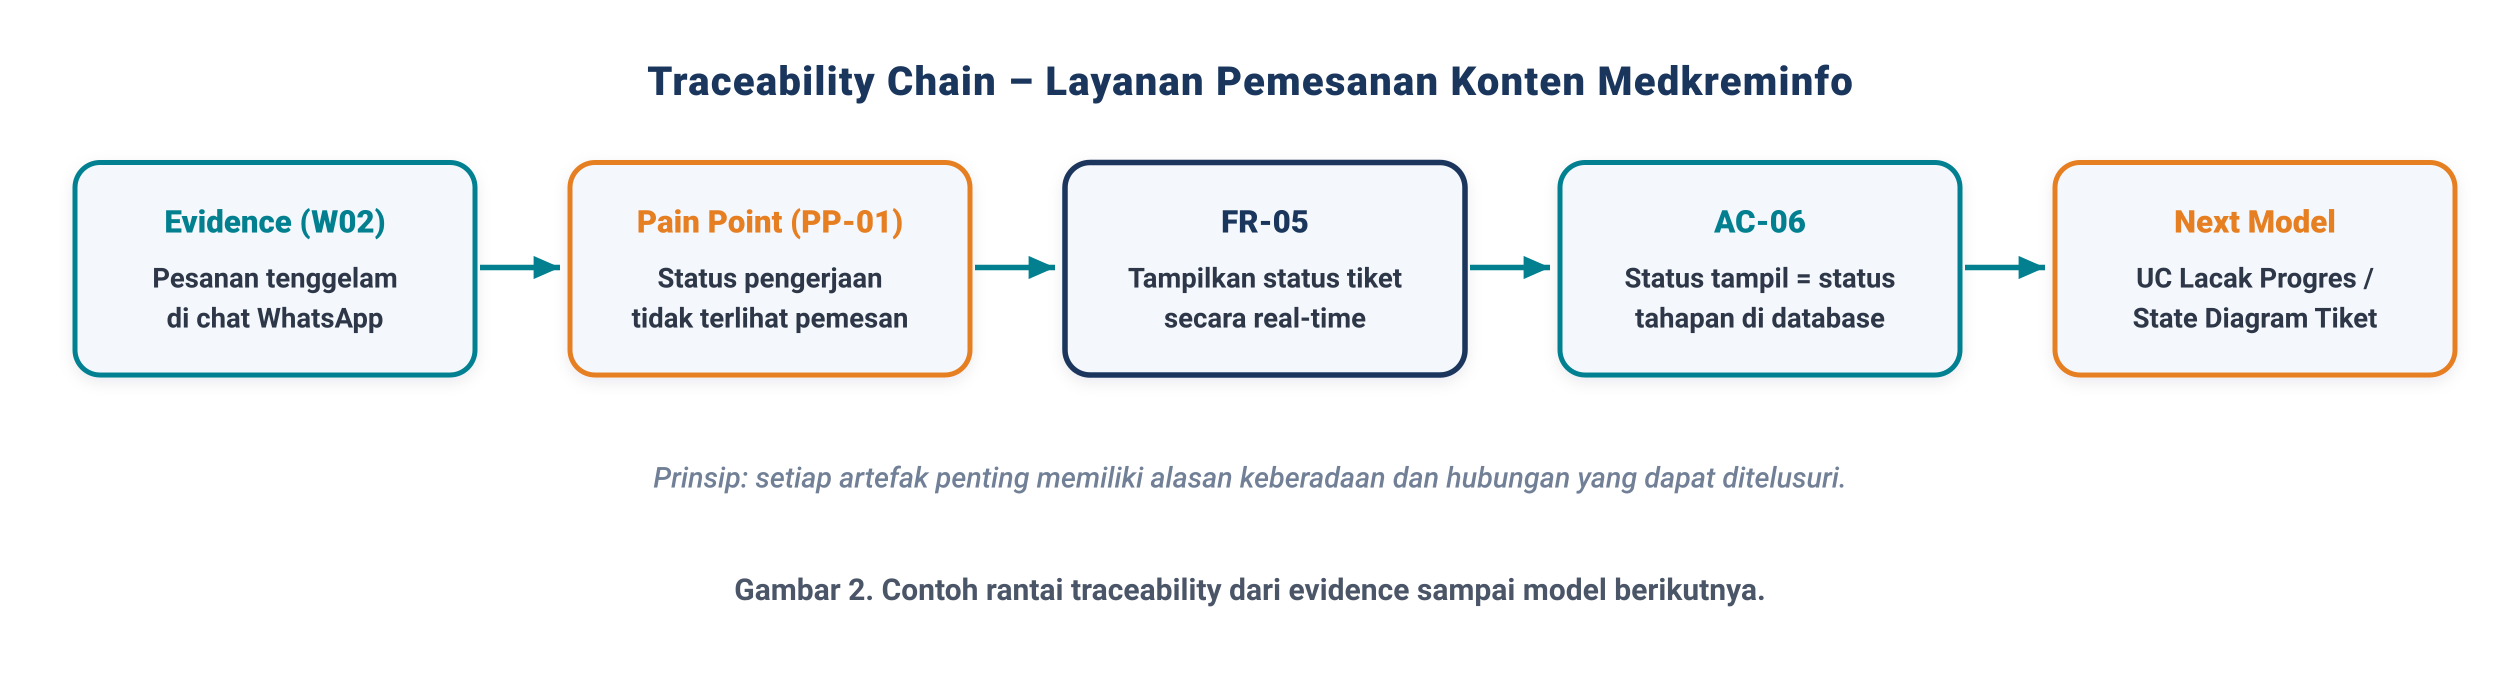
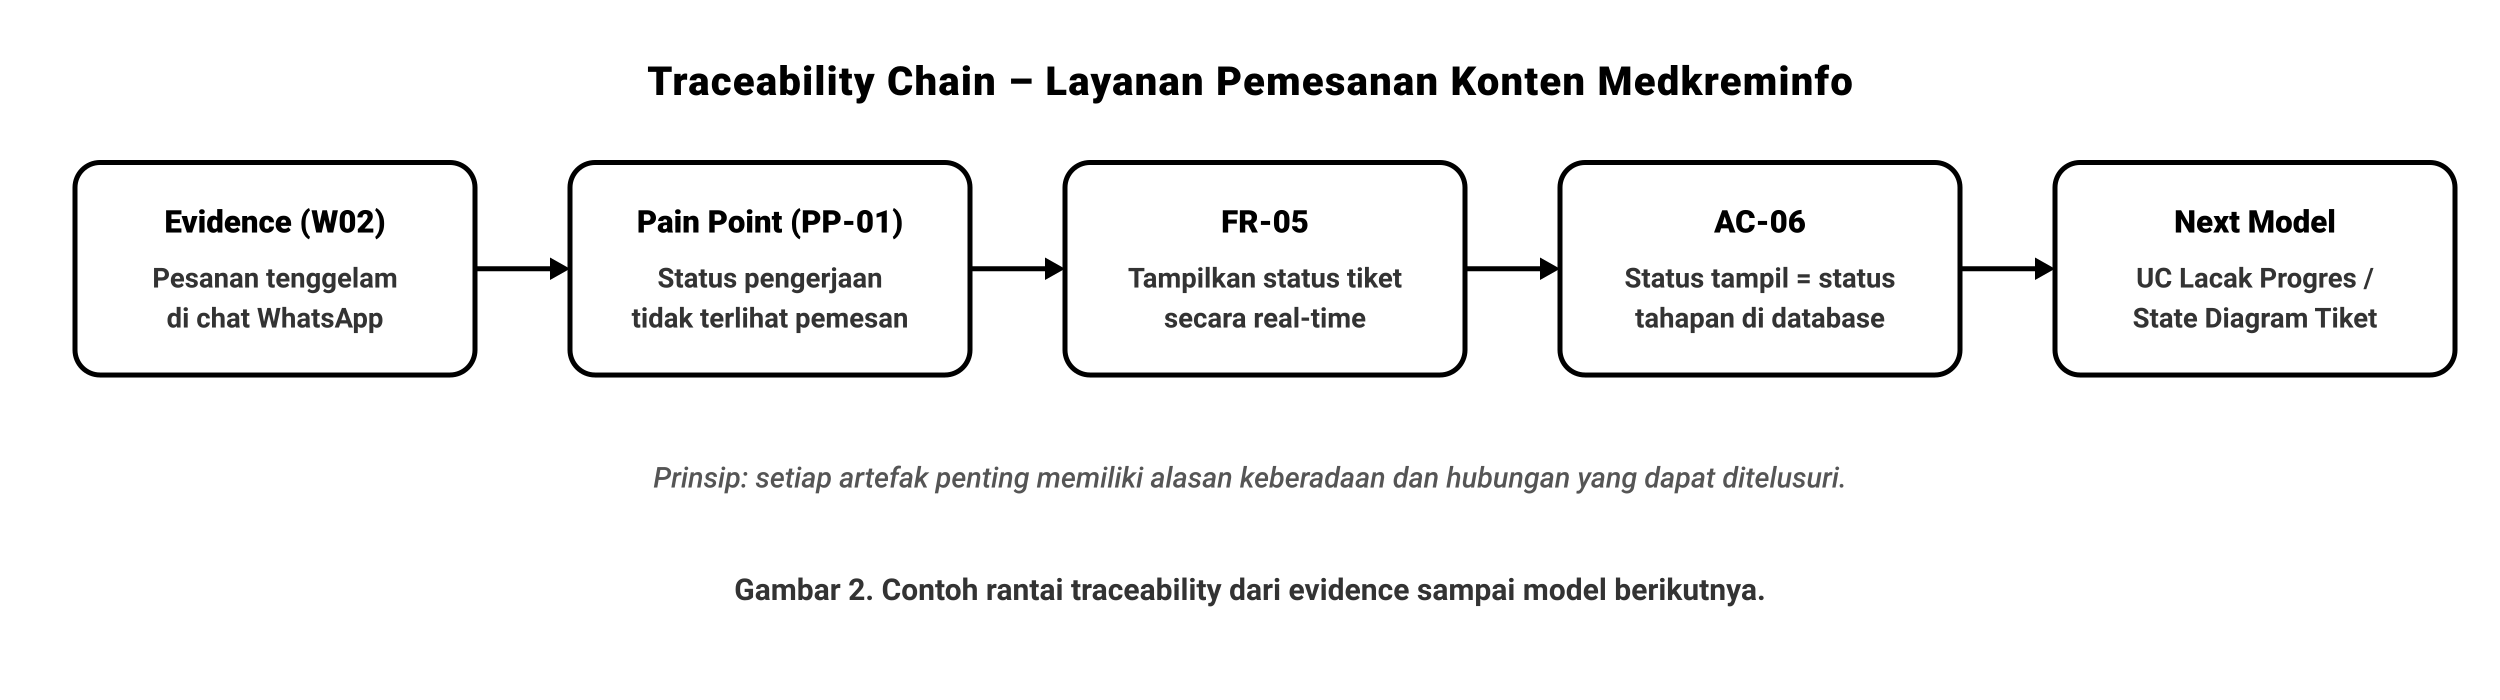
<svg xmlns="http://www.w3.org/2000/svg" viewBox="0 0 1000 280" width="100%" height="100%">
-   <defs>
-     <marker id="arrow" viewBox="0 0 10 10" refX="8" refY="5" markerWidth="6" markerHeight="6" orient="auto-start-reverse">
-       <path d="M 0 1.5 L 8 5 L 0 8.5 z" fill="#028090" />
-     </marker>
-     <filter id="shadow" x="-5%" y="-5%" width="110%" height="115%" filterUnits="userSpaceOnUse">
-       <feDropShadow dx="0" dy="2" stdDeviation="3" flood-color="#0F2438" flood-opacity="0.08" />
-     </filter>
-   </defs>
  <rect width="1000" height="280" fill="#FFFFFF" />
-   <text x="500" y="38" font-family="'Segoe UI', Roboto, Helvetica, Arial, sans-serif" font-size="16" font-weight="800" fill="#1A365D" text-anchor="middle" letter-spacing="0.5">
+   <text x="500" y="38" font-family="'Segoe UI', -apple-system, BlinkMacSystemFont, Roboto, Helvetica, Arial, sans-serif" font-size="16" font-weight="800" fill="#000000" text-anchor="middle" letter-spacing="0.5">
    Traceability Chain – Layanan Pemesanan Konten Medkreminfo
  </text>
  <g transform="translate(30, 65)">
-     <rect width="160" height="85" rx="10" fill="#F4F8FC" stroke="#028090" stroke-width="2" filter="url(#shadow)" />
-     <text x="80" y="28" font-family="'Segoe UI', Roboto, Helvetica, Arial, sans-serif" font-size="12.5" font-weight="800" fill="#028090" text-anchor="middle">
+     <rect width="160" height="85" rx="10" fill="#FFFFFF" stroke="#000000" stroke-width="2" />
+     <text x="80" y="28" font-family="'Segoe UI', -apple-system, BlinkMacSystemFont, Roboto, Helvetica, Arial, sans-serif" font-size="12.5" font-weight="800" fill="#000000" text-anchor="middle">
      Evidence (W02)
    </text>
-     <text x="80" y="50" font-family="'Segoe UI', Roboto, Helvetica, Arial, sans-serif" font-size="11" font-weight="600" fill="#2D3748" text-anchor="middle">
+     <text x="80" y="50" font-family="'Segoe UI', -apple-system, BlinkMacSystemFont, Roboto, Helvetica, Arial, sans-serif" font-size="11" font-weight="600" fill="#333333" text-anchor="middle">
      Pesanan tenggelam
    </text>
-     <text x="80" y="66" font-family="'Segoe UI', Roboto, Helvetica, Arial, sans-serif" font-size="11" font-weight="600" fill="#2D3748" text-anchor="middle">
+     <text x="80" y="66" font-family="'Segoe UI', -apple-system, BlinkMacSystemFont, Roboto, Helvetica, Arial, sans-serif" font-size="11" font-weight="600" fill="#333333" text-anchor="middle">
      di chat WhatsApp
    </text>
  </g>
-   <line x1="192" y1="107" x2="224" y2="107" stroke="#028090" stroke-width="2.2" marker-end="url(#arrow)" />
+   <line x1="190" y1="107.5" x2="220" y2="107.5" stroke="#000000" stroke-width="2" />
+   <polygon points="220,103 228,107.5 220,112" fill="#000000" />
  <g transform="translate(228, 65)">
-     <rect width="160" height="85" rx="10" fill="#F4F8FC" stroke="#E67E22" stroke-width="2" filter="url(#shadow)" />
-     <text x="80" y="28" font-family="'Segoe UI', Roboto, Helvetica, Arial, sans-serif" font-size="12.5" font-weight="800" fill="#E67E22" text-anchor="middle">
+     <rect width="160" height="85" rx="10" fill="#FFFFFF" stroke="#000000" stroke-width="2" />
+     <text x="80" y="28" font-family="'Segoe UI', -apple-system, BlinkMacSystemFont, Roboto, Helvetica, Arial, sans-serif" font-size="12.5" font-weight="800" fill="#000000" text-anchor="middle">
      Pain Point (PP-01)
    </text>
-     <text x="80" y="50" font-family="'Segoe UI', Roboto, Helvetica, Arial, sans-serif" font-size="11" font-weight="600" fill="#2D3748" text-anchor="middle">
+     <text x="80" y="50" font-family="'Segoe UI', -apple-system, BlinkMacSystemFont, Roboto, Helvetica, Arial, sans-serif" font-size="11" font-weight="600" fill="#333333" text-anchor="middle">
      Status pengerjaan
    </text>
-     <text x="80" y="66" font-family="'Segoe UI', Roboto, Helvetica, Arial, sans-serif" font-size="11" font-weight="600" fill="#2D3748" text-anchor="middle">
+     <text x="80" y="66" font-family="'Segoe UI', -apple-system, BlinkMacSystemFont, Roboto, Helvetica, Arial, sans-serif" font-size="11" font-weight="600" fill="#333333" text-anchor="middle">
      tidak terlihat pemesan
    </text>
  </g>
-   <line x1="390" y1="107" x2="422" y2="107" stroke="#028090" stroke-width="2.2" marker-end="url(#arrow)" />
+   <line x1="388" y1="107.5" x2="418" y2="107.5" stroke="#000000" stroke-width="2" />
+   <polygon points="418,103 426,107.5 418,112" fill="#000000" />
  <g transform="translate(426, 65)">
-     <rect width="160" height="85" rx="10" fill="#F4F8FC" stroke="#1A365D" stroke-width="2.2" filter="url(#shadow)" />
-     <text x="80" y="28" font-family="'Segoe UI', Roboto, Helvetica, Arial, sans-serif" font-size="12.5" font-weight="800" fill="#1A365D" text-anchor="middle">
+     <rect width="160" height="85" rx="10" fill="#FFFFFF" stroke="#000000" stroke-width="2" />
+     <text x="80" y="28" font-family="'Segoe UI', -apple-system, BlinkMacSystemFont, Roboto, Helvetica, Arial, sans-serif" font-size="12.5" font-weight="800" fill="#000000" text-anchor="middle">
      FR-05
    </text>
-     <text x="80" y="50" font-family="'Segoe UI', Roboto, Helvetica, Arial, sans-serif" font-size="11" font-weight="600" fill="#2D3748" text-anchor="middle">
+     <text x="80" y="50" font-family="'Segoe UI', -apple-system, BlinkMacSystemFont, Roboto, Helvetica, Arial, sans-serif" font-size="11" font-weight="600" fill="#333333" text-anchor="middle">
      Tampilkan status tiket
    </text>
-     <text x="80" y="66" font-family="'Segoe UI', Roboto, Helvetica, Arial, sans-serif" font-size="11" font-weight="600" fill="#2D3748" text-anchor="middle">
+     <text x="80" y="66" font-family="'Segoe UI', -apple-system, BlinkMacSystemFont, Roboto, Helvetica, Arial, sans-serif" font-size="11" font-weight="600" fill="#333333" text-anchor="middle">
      secara real-time
    </text>
  </g>
-   <line x1="588" y1="107" x2="620" y2="107" stroke="#028090" stroke-width="2.2" marker-end="url(#arrow)" />
+   <line x1="586" y1="107.5" x2="616" y2="107.5" stroke="#000000" stroke-width="2" />
+   <polygon points="616,103 624,107.5 616,112" fill="#000000" />
  <g transform="translate(624, 65)">
-     <rect width="160" height="85" rx="10" fill="#F4F8FC" stroke="#028090" stroke-width="2" filter="url(#shadow)" />
-     <text x="80" y="28" font-family="'Segoe UI', Roboto, Helvetica, Arial, sans-serif" font-size="12.5" font-weight="800" fill="#028090" text-anchor="middle">
+     <rect width="160" height="85" rx="10" fill="#FFFFFF" stroke="#000000" stroke-width="2" />
+     <text x="80" y="28" font-family="'Segoe UI', -apple-system, BlinkMacSystemFont, Roboto, Helvetica, Arial, sans-serif" font-size="12.5" font-weight="800" fill="#000000" text-anchor="middle">
      AC-06
    </text>
-     <text x="80" y="50" font-family="'Segoe UI', Roboto, Helvetica, Arial, sans-serif" font-size="11" font-weight="600" fill="#2D3748" text-anchor="middle">
+     <text x="80" y="50" font-family="'Segoe UI', -apple-system, BlinkMacSystemFont, Roboto, Helvetica, Arial, sans-serif" font-size="11" font-weight="600" fill="#333333" text-anchor="middle">
      Status tampil = status
    </text>
-     <text x="80" y="66" font-family="'Segoe UI', Roboto, Helvetica, Arial, sans-serif" font-size="11" font-weight="600" fill="#2D3748" text-anchor="middle">
+     <text x="80" y="66" font-family="'Segoe UI', -apple-system, BlinkMacSystemFont, Roboto, Helvetica, Arial, sans-serif" font-size="11" font-weight="600" fill="#333333" text-anchor="middle">
      tahapan di database
    </text>
  </g>
-   <line x1="786" y1="107" x2="818" y2="107" stroke="#028090" stroke-width="2.2" marker-end="url(#arrow)" />
+   <line x1="784" y1="107.5" x2="814" y2="107.5" stroke="#000000" stroke-width="2" />
+   <polygon points="814,103 822,107.5 814,112" fill="#000000" />
  <g transform="translate(822, 65)">
-     <rect width="160" height="85" rx="10" fill="#F4F8FC" stroke="#E67E22" stroke-width="2" filter="url(#shadow)" />
-     <text x="80" y="28" font-family="'Segoe UI', Roboto, Helvetica, Arial, sans-serif" font-size="12.5" font-weight="800" fill="#E67E22" text-anchor="middle">
+     <rect width="160" height="85" rx="10" fill="#FFFFFF" stroke="#000000" stroke-width="2" />
+     <text x="80" y="28" font-family="'Segoe UI', -apple-system, BlinkMacSystemFont, Roboto, Helvetica, Arial, sans-serif" font-size="12.5" font-weight="800" fill="#000000" text-anchor="middle">
      Next Model
    </text>
-     <text x="80" y="50" font-family="'Segoe UI', Roboto, Helvetica, Arial, sans-serif" font-size="11" font-weight="600" fill="#2D3748" text-anchor="middle">
+     <text x="80" y="50" font-family="'Segoe UI', -apple-system, BlinkMacSystemFont, Roboto, Helvetica, Arial, sans-serif" font-size="11" font-weight="600" fill="#333333" text-anchor="middle">
      UC Lacak Progres /
    </text>
-     <text x="80" y="66" font-family="'Segoe UI', Roboto, Helvetica, Arial, sans-serif" font-size="11" font-weight="600" fill="#2D3748" text-anchor="middle">
+     <text x="80" y="66" font-family="'Segoe UI', -apple-system, BlinkMacSystemFont, Roboto, Helvetica, Arial, sans-serif" font-size="11" font-weight="600" fill="#333333" text-anchor="middle">
      State Diagram Tiket
    </text>
  </g>
-   <text x="500" y="195" font-family="'Segoe UI', Roboto, Helvetica, Arial, sans-serif" font-size="11.5" font-weight="500" fill="#718096" text-anchor="middle" font-style="italic">
+   <text x="500" y="195" font-family="'Segoe UI', -apple-system, BlinkMacSystemFont, Roboto, Helvetica, Arial, sans-serif" font-size="11.5" font-weight="500" fill="#555555" text-anchor="middle" font-style="italic">
    Prinsip: setiap artefak penting memiliki alasan keberadaan dan hubungan yang dapat ditelusuri.
  </text>
-   <text x="500" y="240" font-family="'Segoe UI', Roboto, Helvetica, Arial, sans-serif" font-size="12" font-weight="600" fill="#4A5568" text-anchor="middle">
+   <text x="500" y="240" font-family="'Segoe UI', -apple-system, BlinkMacSystemFont, Roboto, Helvetica, Arial, sans-serif" font-size="12" font-weight="600" fill="#333333" text-anchor="middle">
    Gambar 2. Contoh rantai traceability dari evidence sampai model berikutnya.
  </text>
</svg>
